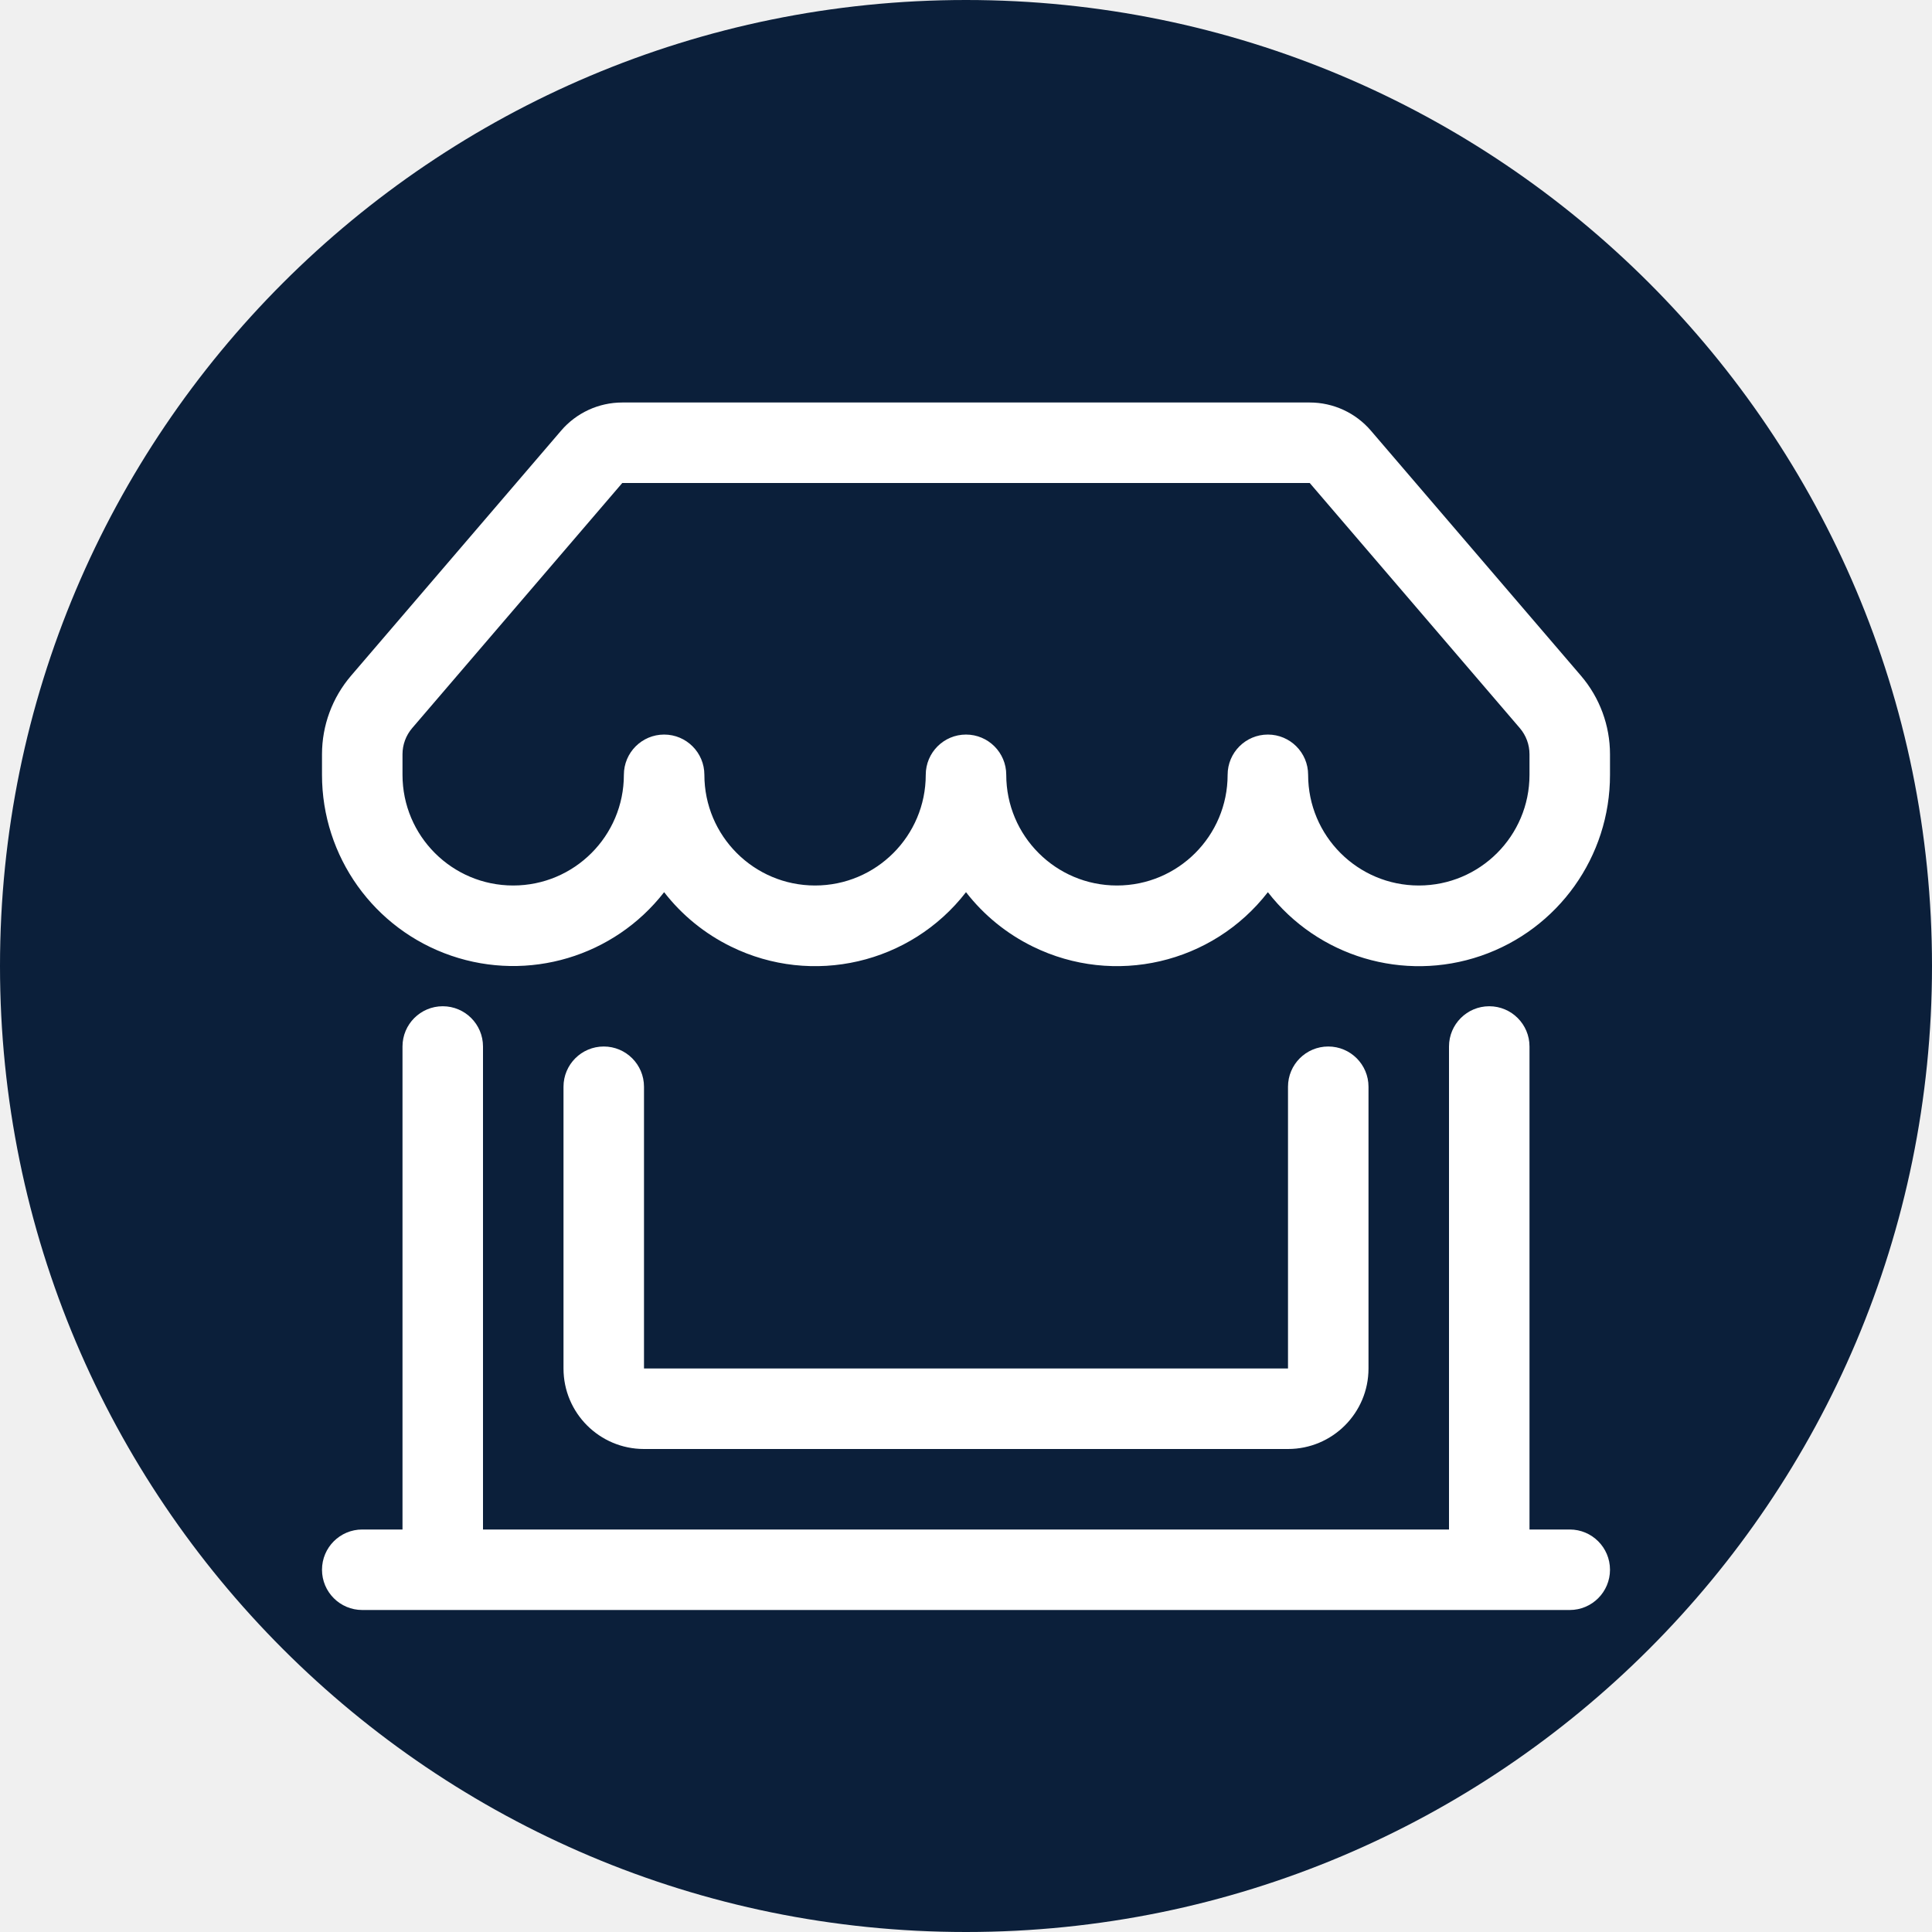
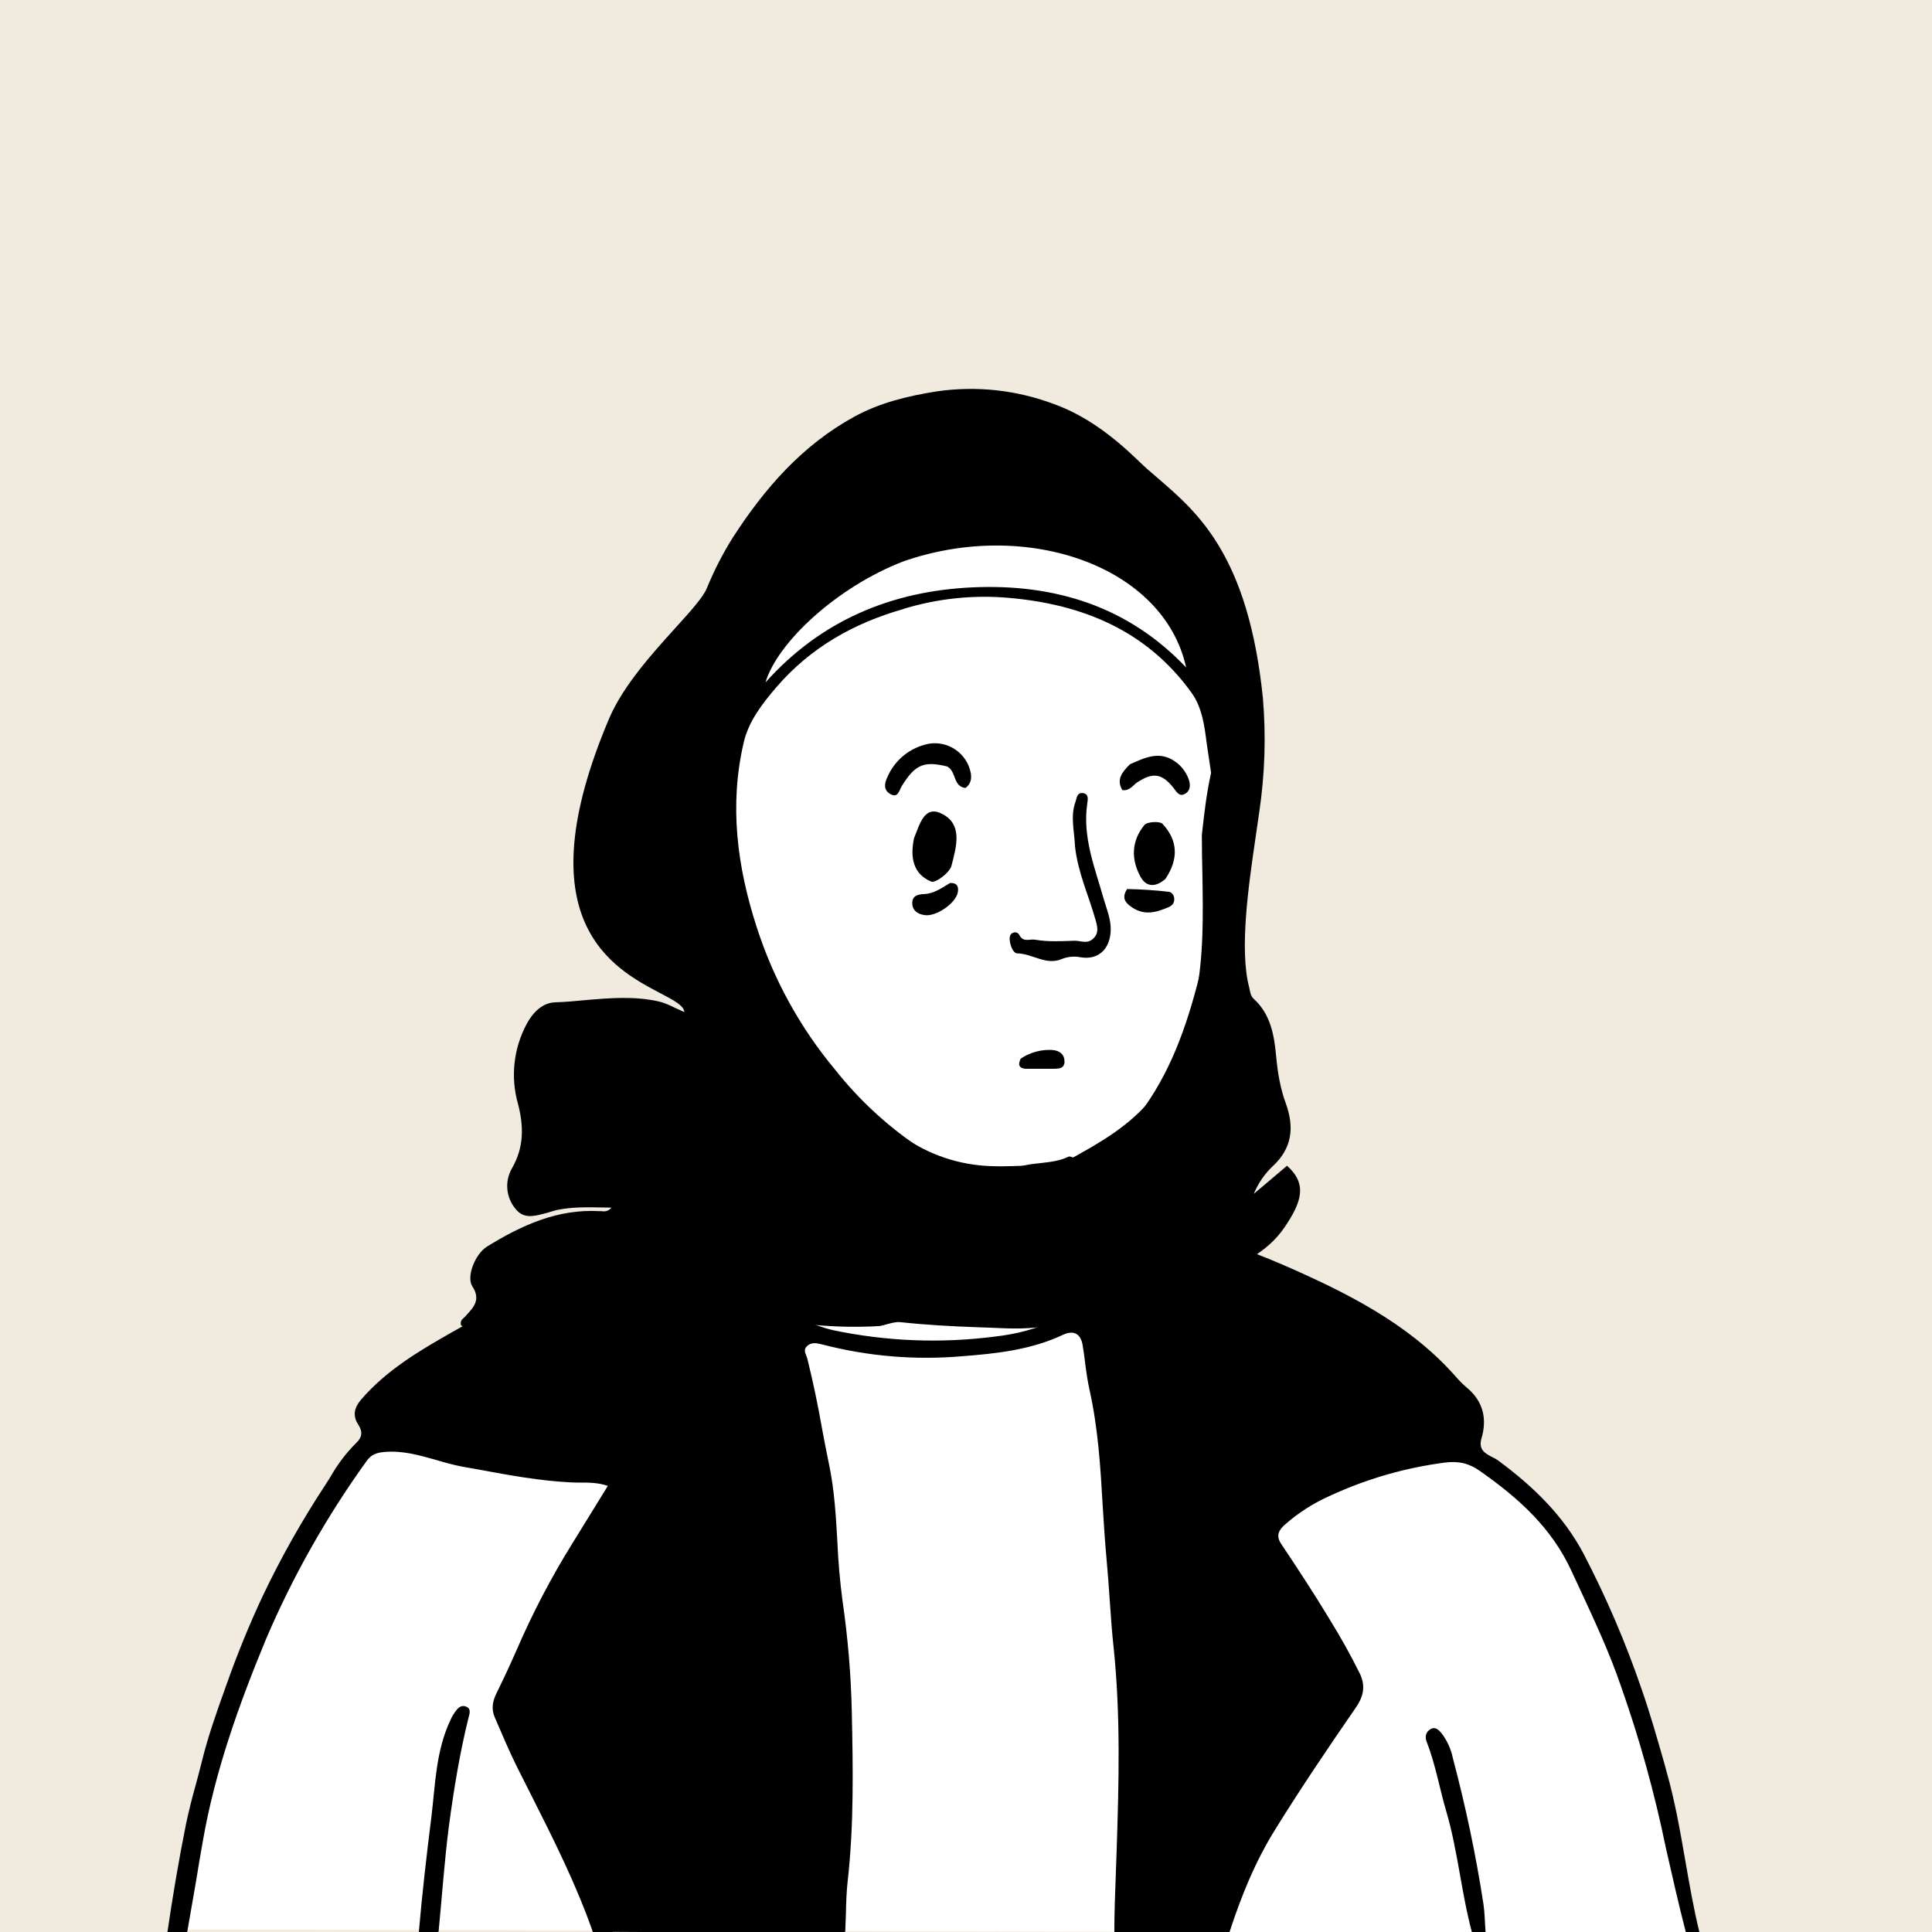
- <svg xmlns="http://www.w3.org/2000/svg" viewBox="0 0 24 24" fill="none" shape-rendering="auto">
+ <svg xmlns="http://www.w3.org/2000/svg" viewBox="0 0 1744 1744" fill="none" shape-rendering="auto">
  <mask id="viewboxMask">
-     <rect width="24" height="24" rx="12" ry="12" x="0" y="0" fill="#fff" />
+     <rect width="1744" height="1744" rx="0" ry="0" x="0" y="0" fill="#fff" />
  </mask>
  <g mask="url(#viewboxMask)">
-     <rect fill="#0b1f3a" width="24" height="24" x="0" y="0" />
-     <g transform="translate(4 4)">
-       <path d="M2.97 1.35A1 1 0 0 1 3.73 1h8.54a1 1 0 0 1 .76.35l2.609 3.044A1.5 1.5 0 0 1 16 5.37v.255a2.374 2.374 0 0 1-4.25 1.458 2.371 2.371 0 0 1-2.919.676A2.37 2.37 0 0 1 8 7.083a2.37 2.37 0 0 1-2.919.676 2.37 2.37 0 0 1-.831-.676A2.375 2.375 0 0 1 0 5.625V5.37a1.5 1.5 0 0 1 .361-.976l2.61-3.045-.001.001Zm1.78 4.275a1.375 1.375 0 0 0 2.75 0 .5.5 0 1 1 1 0 1.375 1.375 0 0 0 2.75 0 .5.5 0 0 1 1 0 1.375 1.375 0 0 0 2.75 0V5.37a.5.5 0 0 0-.12-.325L12.27 2H3.73L1.12 5.045A.5.5 0 0 0 1 5.37v.255a1.375 1.375 0 0 0 2.75 0 .5.5 0 1 1 1 0ZM1.5 8.5A.5.5 0 0 1 2 9v6h12V9a.5.5 0 0 1 1 0v6h.5a.5.5 0 0 1 0 1H.5a.5.5 0 0 1 0-1H1V9a.5.5 0 0 1 .5-.5Zm2 .5a.5.5 0 0 1 .5.5V13h8V9.5a.5.5 0 0 1 1 0V13a1 1 0 0 1-1 1H4a1 1 0 0 1-1-1V9.5a.5.5 0 0 1 .5-.5Z" fill="#fff" />
+     <rect fill="#f0eadf" width="1744" height="1744" x="0" y="0" />
+     <g transform="translate(531 487)">
+       <path d="M554 727.7c-99.2 297-363.8 388.6-503.7 19.8-19.3-50.7 31-69.5 66.2-91.9 24.1-15.3 36.8-28.5 35.3-42.2-7-64.4-36.9-243.8-36.9-243.8l-3-5.8s.7-1.6-2.2 1.2c-3 3-9.9 34.2-37 34.2-24.5 0-49.2-10.9-61-86.3C7.2 285.6 9.6 214 40 201c12.5-5.3 24-7.2 35.2-.8 11.3 6.4-13-22 112-126C268.4 6.4 396.7-3.5 448.5 8 500.3 19.5 552 44.8 574.9 98.5c27.8 65-25.9 114.3-14 262.5-2.2 53.6.8 171.2-146.6 210.6-28 7.5-19.3 48.4 22.7 58.4 67 21 117 72.3 117 97.9" fill="#fff" />
+       <path fill-rule="evenodd" clip-rule="evenodd" d="m554 266.2.1-1.4c4.1-36.4 8.2-71.7 27.1-103.4 6.5 4.4 5.7 10 3.7 15.2-19.9 51.2-18 104.4-16.2 157.6l.4 14c2.1 66.4-14.5 126.8-58.7 177.5-15.4 17.6-35.8 29.8-56.5 40.3-21.4 11-25.9 20.1-19.2 43.6l.8 2.6c1.4 3.9 2.8 7.9-1 11.8-4.5 4.6-9.5 3.3-14.8 1.8l-.6-.1a406.4 406.4 0 0 1-137-68.3c-6-4.4-10.8-10.3-15.5-16.1l-.3-.4c-2.5-3-3-7.8.5-10.4 3.3-2.5 5.8-.5 8.7 1.8l1 .9a145.5 145.5 0 0 0 76.3 31.7c13.4 1.4 26.6.9 40 .4 7.4-.3 14.8-.6 22.3-.5 10.2 0 18.7-4.7 26.7-9.2l2.8-1.6c27.8-15.5 54.3-32.8 72.2-60.7 16.1-25 25.9-52.2 31.6-80.9 7.2-36.1 6.6-72.7 6-109.8-.3-12-.5-24.2-.5-36.4ZM50.6 190.8c21.9-1.7 34 11.2 44.3 26.3a140.4 140.4 0 0 1 22.4 61.5c.5 3.7 1 7.6-1.2 11.3-4.5.6-4.9-3-5-5.6-.5-20.7-9.7-38.7-18.9-56.1-6.6-12.5-16.2-24.6-31.4-27.6-17.2-3.5-33 12-40.8 32.2-14.5 37.6-12 74.6 1.4 111 5.8 15.9 13.1 32.1 27.8 43.2 14.8 11.3 32.7 9.3 43.6-5.7l2-2.5c2-2.6 4-5.1 5-8 2.1-5.8 5.4-11.2 11.3-10.4 6.8 1 8 8.3 8.7 14a3661 3661 0 0 0 22 156.7l5.9 38.8c2.6 17.1 5.6 41.7 3.6 52.1a28 28 0 0 0-.3 2.2c-.4 2.8-.6 5-4.2 5.5-4.9.8-7-2-7.7-6.4-2.3-17-3-23.6-4-49.6-.9-25.2-5.6-50-10.4-74.9l-5-27c-5.2-30.8-10.3-62-10.8-97l-2 3c-7.6 11.3-13.7 20.5-24.5 24a40.5 40.5 0 0 1-46.1-12.5 127.8 127.8 0 0 1-28.8-55.8c-8.4-34-9.9-67.1.9-100.6 5.2-16.1 23.7-44.7 42.2-42Zm34.6 127.5c4.4 3.2 8.4 6 12-5.4-1.1-42.2-14.7-69.2-35.8-70.3 11.2 14.6 22 28.8 23 48.5a32.3 32.3 0 0 1-10.7-8.8c-2-2.2-4-4.4-6.5-6l-3-2.4c-4.8-3.6-9.7-7.4-17.8-4.5 3.8 5.8 9 10 14.3 14 6 4.7 12 9.3 15.6 16.5-10.6 7.7-15.2 17.7-9.7 29.9 4.8 10.5 11.9 19.2 25.9 19.8-.6-6.3-4.7-10.9-8.8-15.4-5-5.4-9.7-10.6-7.5-18.6 3.2-1.5 6.2.7 9 2.7Z" fill="#000" />
    </g>
+     <g transform="translate(178 1057)">
+       <path d="m1351 688-1369-3.3s11.4-97 44.3-189.1c41.2-115.2 107.2-232 125-246.1 20.8-16.8-11.6-18.2 3.4-41.2 33.5-51.1 147-97.5 179.8-114.1 58.7-29.8 164.8-47.8 164.8-47.8l27.2 53.5s63.5 21.9 138.6 24.4c40.5 1.3 134.4-29.5 134.4-29.5L788.3 37s169.5 34.8 253.3 85.6c48.3 29.3 108.5 75 110 101.2 2.2 39.8 1.7 36.7 24 51.9 53.5 36.2 98.8 122 121.2 191.2C1314.4 521.1 1351 688 1351 688Z" fill="#fff" />
+       <path d="m924.7 688-94.5-.3L843 482.6l-43.4-379.4s-110.1 29-147 27c-31.4-1.5-123.7-22-123.7-22s51 280 55.9 374.4C587.3 533.9 576 688 576 688l-209.4-1.2L276 489s51-133.4 101.5-206.7c9-13.1-22.8-16-64.1-14-42.2 2-164.2-13.8-162.4-44.5 3-51.3 150.5-113 183.4-129.6C393 64.4 499.2 46.4 499.2 46.4l27.3 53.5S590 121.8 665 124.3c40.5 1.3 134.4-29.5 134.4-29.5L788.3 37s169.6 34.8 253.4 85.6c48.3 29.3 122 66.1 111.2 120.3-2.3 12-207 47-187.2 89.8 24.6 53 88.8 118.6 79 135-16 27-40.8 67.7-69.5 103.3-20.2 25-50.5 117-50.5 117Z" fill="#000" />
+       <path fill-rule="evenodd" clip-rule="evenodd" d="M301.5 563.4c20.5 40.6 41 81.3 56 124.6 6.6 0 12 0 17.7-1l-4.3-11a672.5 672.5 0 0 0-19.6-47.8 5876 5876 0 0 0-34.2-70.7c-9.4-19.2-18.8-38.3-28-57.5-3.8-8-6-16.9-1.3-25.8 6.7-12.8 12.6-26 18.4-39.2l5.2-11.8c11-24.4 24.5-47.6 38-70.9 10.6-18.1 21.2-36.3 30.6-55 8-16.3 5.6-24.5-12-30a48.4 48.4 0 0 0-10.5-2.3c-8.6-.7-17.2-1.2-25.9-1.7-26.4-1.5-52.9-3-78.6-10.8-8-2.4-16.3-3.7-24.6-5-8-1.3-16-2.6-23.8-4.9l-4.6-1.3c-14.8-4.2-30-8.6-41.4-20.3l1.7-2.4c1-1.3 1.8-2.5 2.8-3.5 25.5-28.7 59-47 92.3-65.1l20-11a963.1 963.1 0 0 1 62.6-31.4c7.9-3.7 15.8-7.4 23.7-11.3A394 394 0 0 1 423 71.5c10.6-3.1 21.4-5.6 32.2-8 7.8-1.9 15.6-3.7 23.3-5.7 20.1-5.3 23.8-4 29 15.7l9.1 34.2a2051 2051 0 0 1 26.8 106.6c8.7 40.7 14.4 82 17.2 123.5a1480 1480 0 0 0 6.8 70.7c3.7 32.2 7.3 64.3 8 96.7.5 20.8-.1 41.6-.8 62.4l-.8 29c-.3 13.5-1.8 26.9-3.3 40.2-2 17-4 34-3.3 51.2 6.7 0 12.2 0 17.8-1.2l.6-16.2c.2-10.2.5-20 1.6-29.6 5.7-51 4.8-102 3.7-153-.7-33.6-3.6-67-8.4-100.2a605.8 605.8 0 0 1-4.6-52.8c-1.3-23-2.6-46.1-7.3-69a1627 1627 0 0 1-6.7-34.2 906 906 0 0 0-13-61.8c-.2-1-.6-2-1-3-1.2-3-2.5-6 .6-8.9 4-3.8 9.1-2.7 14-1.4A373 373 0 0 0 690 167.3c31.6-2.4 62.8-5.8 91.8-19.5 8.7-4 15.5-1.5 17.4 9 1 5.6 1.7 11.2 2.4 16.9 1 7.9 2.1 15.8 3.8 23.4 7.8 34.8 10 70 12 105.2 1 16.1 2 32.2 3.5 48.3 1.1 12 2 24.2 2.8 36.3 1 14.6 2 29.1 3.6 43.7 6.3 60.7 4.7 121.5 2.7 182.3l-.7 20c-.7 18.4-1.4 36.7-1.4 55 5.8 0 10.4 0 15.4-1l.8-5.3c1-6.5 2-12.5 2-18.4l.3-44.7c.1-28 .3-56.2 1.6-84.2 1.7-37 .6-74-3.2-111-2.7-26.2-4.5-52.4-6.3-78.7-1.7-24.1-3.4-48.3-5.7-72.4-4.5-46-10.5-92-20.5-137.3a2499.2 2499.2 0 0 1-13.8-68.7c-.5-2.4-.4-5-.4-7.4v-4c-.3-6.4 2.7-8.5 9.1-7.2a642.2 642.2 0 0 1 79.2 18.8c21 6.9 41.7 15 62.3 23 7.3 3 14.7 5.8 22 8.6a446.7 446.7 0 0 1 141 84.8c13 11.7 24.1 25.1 31.8 40.6 4.5 9.3-.3 19.2-9.6 21l-9.2 1.9c-22.7 4.4-45.4 9-67.6 15.7a251.6 251.6 0 0 0-92.9 50.8c-7.6 6.6-8.7 14.7-4.5 23.2 4 8 8.4 16 13.2 23.6 5.8 9.2 11.7 18.4 17.7 27.5a705.7 705.7 0 0 1 42 70c3.2 6.5 4 13-.3 18-9.4 10.8-16.8 22.9-24.3 35a360.3 360.3 0 0 1-16.9 25.7 486 486 0 0 0-53.6 90.3c-3.6 7.9-6.6 16-9.7 24.2-4.8 13-9.7 25.8-16.5 37.7 7.5 0 14 0 20.6-1 10.7-33 23.5-64.2 41.5-93 23-37.1 47.5-73.3 72.3-109.3 6.3-9 9.7-18.8 3.8-31a589 589 0 0 0-27-48.5l-.4-.7c-13.9-23-28.7-45.6-43.7-68-4.7-7.2-2.2-12 3-16.8a158.1 158.1 0 0 1 41.7-26.7 355.4 355.4 0 0 1 102.9-29.7c12.8-1.7 22.3.7 32 7.6 34.6 24.3 64.6 51 82.6 90.3l8.7 18.7c12.8 27.6 25.6 55.2 35.5 84a1107 1107 0 0 1 41 147.4c5.8 25.6 11.6 51.2 18.2 76.7 4.9 0 8.6 0 12-1-5.3-21.6-9-43.3-12.8-65-4.7-27-9.4-54-17-80.4l-1.4-5.3c-6.6-23.2-13.2-46.4-21.1-69a882 882 0 0 0-52-121.3c-18.2-34.7-45.8-61.4-77.7-84.9-1.4-1-3.2-1.9-5-2.8-6-3.1-12.7-6.5-9.7-16.8 5.2-17.6 1.8-33.7-13.7-46.3a86.8 86.8 0 0 1-9.6-9.7l-3-3.3c-41.4-45.3-95.8-72.5-151.8-97-36.4-15.9-74.5-28.1-112.6-40-23.7-7.3-48-13.2-73-15-12.7-1-18 4.8-16.5 16.8.4 3 .8 6 1 9 .8 6.7 1.5 13.5 3.1 20 2.8 11.2-3.2 17.2-12 21.2-22 9.8-45.4 17.3-69.4 18.8-52.8 3.3-105.4.7-156-16.9-8.5-3-13.3-7.4-16.9-14.7-2.5-5-4.7-10.2-6.8-15.3a224 224 0 0 0-11-23c-5.4-9.6-11.8-11.8-21.6-8.6-6.4 2-12.8 3.7-19.3 5C434.6 50.4 399.3 59 366.5 75c-46 22.4-91.7 45.1-136 70.3-30.3 17.2-60 34.8-82.7 61.3-6.2 7.3-7.5 14.5-2.5 22.2 4.2 6.5 3.9 11.5-2 17a139.2 139.2 0 0 0-22.8 30c-1.8 2.8-3.5 5.7-5.4 8.5-21 32-39.7 65.2-56 99.5A873.4 873.4 0 0 0 26.7 463l-1 2.8c-7.9 22-15.7 43.9-21.3 66.5a925 925 0 0 1-5.6 21.5 563.4 563.4 0 0 0-8.8 35.3c-6.6 32.9-12.2 66-17 98.9 6.7 0 12.1 0 18-1l8-46c2-12.3 4-24.5 6.2-36.6 11-63 32.6-123 57-182a838.3 838.3 0 0 1 91-160.9c4-5.6 9-7.2 15.7-7.8 16.4-1.5 31.6 2.9 46.8 7.2 7.8 2.3 15.6 4.5 23.5 6l15.7 2.8c27 5 54 10 81.8 11.4 2.9.2 5.8.2 8.7.2 8.1 0 16.5 0 25.3 3l-8.4 13.6-23.8 38.6a729.7 729.7 0 0 0-50 95.6 948.5 948.5 0 0 1-18.2 39.1c-3.8 7.6-4.9 14.6-1.7 22l1.3 3c6 14 11.9 27.8 18.6 41.4l13 25.8Zm476.8-452c4.8-2.6 10.3-5.4 11.2 3.7 1.8 10.6-5.4 14.2-11.5 17.3l-1.8 1c-17.5 9.2-37 14-56.8 16.2a437 437 0 0 1-145.1-5.8c-9.6-2.2-18.8-5.6-27.4-10-5.6-2.7-8.1-6.8-6.8-12.5 1.5-6 5.5-5 9.5-4l2.4.6 19.4 3.8c16.5 3.3 33.1 6.6 49.9 9a293 293 0 0 0 103.8-2.9l1-.1c18-3.8 35.8-7.5 52.2-16.2Z" fill="#000" />
+       <path d="M200 688c3-35 7-69.8 11.4-104.7 3.6-29.7 4-60 17.4-88 1-2.4 2.3-4.6 3.8-6.7 2.3-3.1 5-6.8 9.7-5.2 5.3 1.7 3.6 6.4 2.7 9.9-8 32.1-13.3 64.8-17.7 97.5-4.1 31.5-6.2 63.3-9.4 96-5.8 1.2-11.2 1.2-18 1.2ZM1150.9 688c-9.8-36.3-12.8-73.7-23.3-109.7-6.2-21-9.8-42.8-17.9-63.4-1.6-4.2-.5-9 4-11.2 4.4-2.3 7.4 1.3 9.9 4.3a55.4 55.4 0 0 1 9.9 22.1c11.5 43.4 20.8 87.4 27.6 131.7 1.2 8 1.2 16 1.9 25.2-3.5 1-7.3 1-12.1 1Z" fill="#000" />
+     </g>
+     <g transform="translate(266 207)">
+       <path d="M420.3 398c13.4-41.8 105.4-130.4 197-130.4 53.9 0 144.2 33.9 172 64.1 27.6 30.2 28 83.9 28 83.9s-11.7-15.1-34-34.5a237 237 0 0 0-138.5-54.4c-156.9-7-224.5 97.9-224.5 97.9v-26.7Z" fill="#fff" />
+       <path fill-rule="evenodd" clip-rule="evenodd" d="M528.1 990c-48.3 3-94.2-4-140-15.3l-2.7-.7-2.7-.7a591.7 591.7 0 0 0-84.2-16.5c-22.3-2.2-43.3 3.8-64.3 9.8l-8 2.3a382.1 382.1 0 0 0-59.4 20.7c-4.3 2-11.3 4.2-16.6-.3-1-3.6.8-5.3 2.8-7l1.6-1.6.3-.4c6.9-7.4 13.2-14.3 5.5-26.1-5.7-8.8 2.6-29.3 13.2-35.9 31.1-19.2 63.7-34.2 101.7-32h1.3c2.8.3 6 .7 9.4-3.2l-6.7-.1c-14.8-.3-28.6-.6-42.3 2.2-1.9.4-3.7 1-5.5 1.5a75.4 75.4 0 0 1-7 2c-9 2.3-18.2 4.6-25.4-4.8a32 32 0 0 1-3-36.2c11-19 10.7-38 5.6-57.8a96.8 96.8 0 0 1 7.9-72.9c5.7-10.6 14.6-18.9 25.4-19.2 9.1-.3 18.3-1.1 27.4-2 22.3-1.9 44.5-3.8 66.7 1.3 4.8 1.2 9.4 3.3 14.5 5.8l8.2 3.7c-.6-6-9.6-10.7-22-17.2-42.2-22.2-123.5-65.1-45.9-247.9 12.7-29.7 39-58.7 59.8-81.7 13.6-15 24.8-27.4 28.3-35.7a299.8 299.8 0 0 1 23.6-46c28.8-44.6 63-83.6 110-109.2 22.9-12.4 48-18.5 74-22.6A213 213 0 0 1 685 157.6c29.2 10.4 54.3 29.7 76.7 51.4 5.5 5.4 11.6 10.7 18 16.1 36 31 81.2 70 94.3 198a443 443 0 0 1-3.3 103l-3.3 22.8c-6.2 42.6-14.8 101-5.8 135.3l.5 2.4c.6 3 1.2 5.9 3.7 8.1 15.3 14 18.4 32.9 20.2 52 1.3 14.5 3.7 28.7 8.7 42.4 7.8 21.4 5.8 40.5-12 56.8a72 72 0 0 0-16.9 24.8l30-25.4c18.7 16.7 13 33-2.2 55.5-16 23.7-42 34.9-67.5 45.8l-1 .4c-41.2 17.8-84.7 28.2-128.1 38.7-4.4 1-8.8 2-13.1 3.2-18 4.3-37 3.5-56 2.6l-11.2-.4c-23.4-.8-46.7-2.1-70-4.6-3.7-.4-7.6.7-11.8 1.8-2.2.6-4.4 1.3-6.8 1.7Zm21.3-647.2c-44.7 12.7-83.7 34.8-114.2 70.1-12.7 14.8-25.3 30.8-29.8 50.1-13.3 56.6-6 112.5 11.7 167 15.1 46.9 39 90.5 70.6 128.4a334.8 334.8 0 0 0 74 69c1.5 1 3.2 1.9 5 2.8 7 4 14.6 8.2 15 18.5.3 2.3 2.3 4 4.6 3.8 6.6-.3 13.3.2 20 .6 14.2 1 28.4 2 41.7-4.4 8.1-4 16.8-4.9 25.4-5.8 8.7-1 17.2-1.9 25.2-5.8 1.4-.6 4.2.8 5.9 1.8 6 4 11.3 2.1 16.5-1.4a170 170 0 0 0 40.6-37.7c28.7-37.4 43.6-80.1 55.1-125.7 6.3-24.8 7.2-49.8 8.2-74.8a462 462 0 0 1 4.4-56.7c3.1-19 0-39-3.1-59l-2.9-19.4c-2-15.9-4.1-32.5-13.8-46-40.4-56-98.2-79.7-164.7-85.5-32.2-2.9-64.6.6-95.4 10ZM425 409c10.8-36.2 64.5-86 124.1-109.1 111.3-39.1 235.5 3.9 255.6 95.6-52.6-55.4-118.8-75.6-192.7-72.3-73.5 3.3-137.2 30.1-187 85.8Z" fill="#000" />
+     </g>
+     <g transform="translate(791 871)">
+       <path d="M130.4 84.6a46.5 46.5 0 0 1 28.5-7.8c6.2.5 10.7 3.5 11 9.9.3 7.4-5.7 7-10.8 7.1h-24c-5.5-.3-7.8-3-4.7-9.2Z" fill="#000" />
+     </g>
+     <g transform="translate(653 805)" />
+     <g transform="translate(901 668)">
+       <path d="M69.4 96c-.6-14.1-4.3-27.2.4-40.1 1.2-3.3 1.2-8.6 6.7-8 5.5.8 4.5 5.6 4 9.2-4.6 30.7 7 58.6 15 87 2.7 9.3 6.6 18.2 6.1 28.4-.8 16.4-11.3 26.4-27.4 23.6a29.5 29.5 0 0 0-17.2 1.8c-14 5.6-26-5-39.6-5.3-4 0-6.6-7.3-7-12.7 0-2.5.4-5.2 3.5-6 2-.8 4.4.2 5.3 2.2 3.6 7 9.3 3.2 14.4 4.2 11.9 2 23 1.3 34.8.9 5.8-.3 11.7 3.3 17.2-1.7 5.8-5.2 4-11.3 2.2-17.6C81.7 140.3 72 119.7 69.4 96Z" fill="#000" />
+     </g>
+     <g transform="translate(610 680)">
+       <path d="M407.4 122.5c13 .3 25.4 1.1 37.6 2.5 3 .4 5 3.3 5 6.7 0 3.3-1.7 5.6-4.7 7-11.2 4.8-22 8.2-33.7.2-6.5-4.5-9-8.7-4.2-16.4ZM247.6 117c7 0 7.8 3.8 7 8.5-2 10.2-20 22.4-30.4 20.5-5.9-1-10.5-4-10.7-10.5-.2-6.7 4.8-8.2 10.3-8.4 9-.3 15.8-5.2 23.8-10ZM215.1 76.6c5-12 9-29.4 24.1-22.5 20.7 9.4 13.9 30.7 9.7 47.4-1.6 6.3-14.5 15.9-18.3 14.3-16.3-6.8-19.2-21.7-15.5-39.2ZM442 113.4c-8.6 7.5-17 7.6-22.2-1.5-9-16-8.6-32.8 3.3-47.2 2.5-3 13.8-3.6 16.3-1 14 15 14.6 31.8 2.6 49.7Z" fill="#000" />
+     </g>
+     <g transform="translate(610 680)" />
+     <g transform="translate(774 657)">
+       <path d="M81.4 35C60 29.6 52 33.2 40 52.6c-2.4 4-3.4 11.4-10.6 7-5.6-3.4-5.3-8.8-2.6-14.6a51.4 51.4 0 0 1 38-30.7 33.1 33.1 0 0 1 37.5 26.4c.9 5.3.1 10-4.8 13.6-11.2-1.3-8-14.2-16-19.1ZM246.2 32.8c14-6.2 27-12.4 41.2-1.9 5.1 3.7 9 8.8 11.3 14.7 2 5 2.3 10.7-2.7 13.8-5.7 3.5-8.1-2.1-11-5.6-10.4-12.8-18.4-13.7-32.4-4.6-4 2.6-6.8 8-13.5 7-5.7-9.6-.1-16.3 7-23.4Z" fill="#000" />
+     </g>
+     <g transform="translate(0 559)" />
  </g>
</svg>
